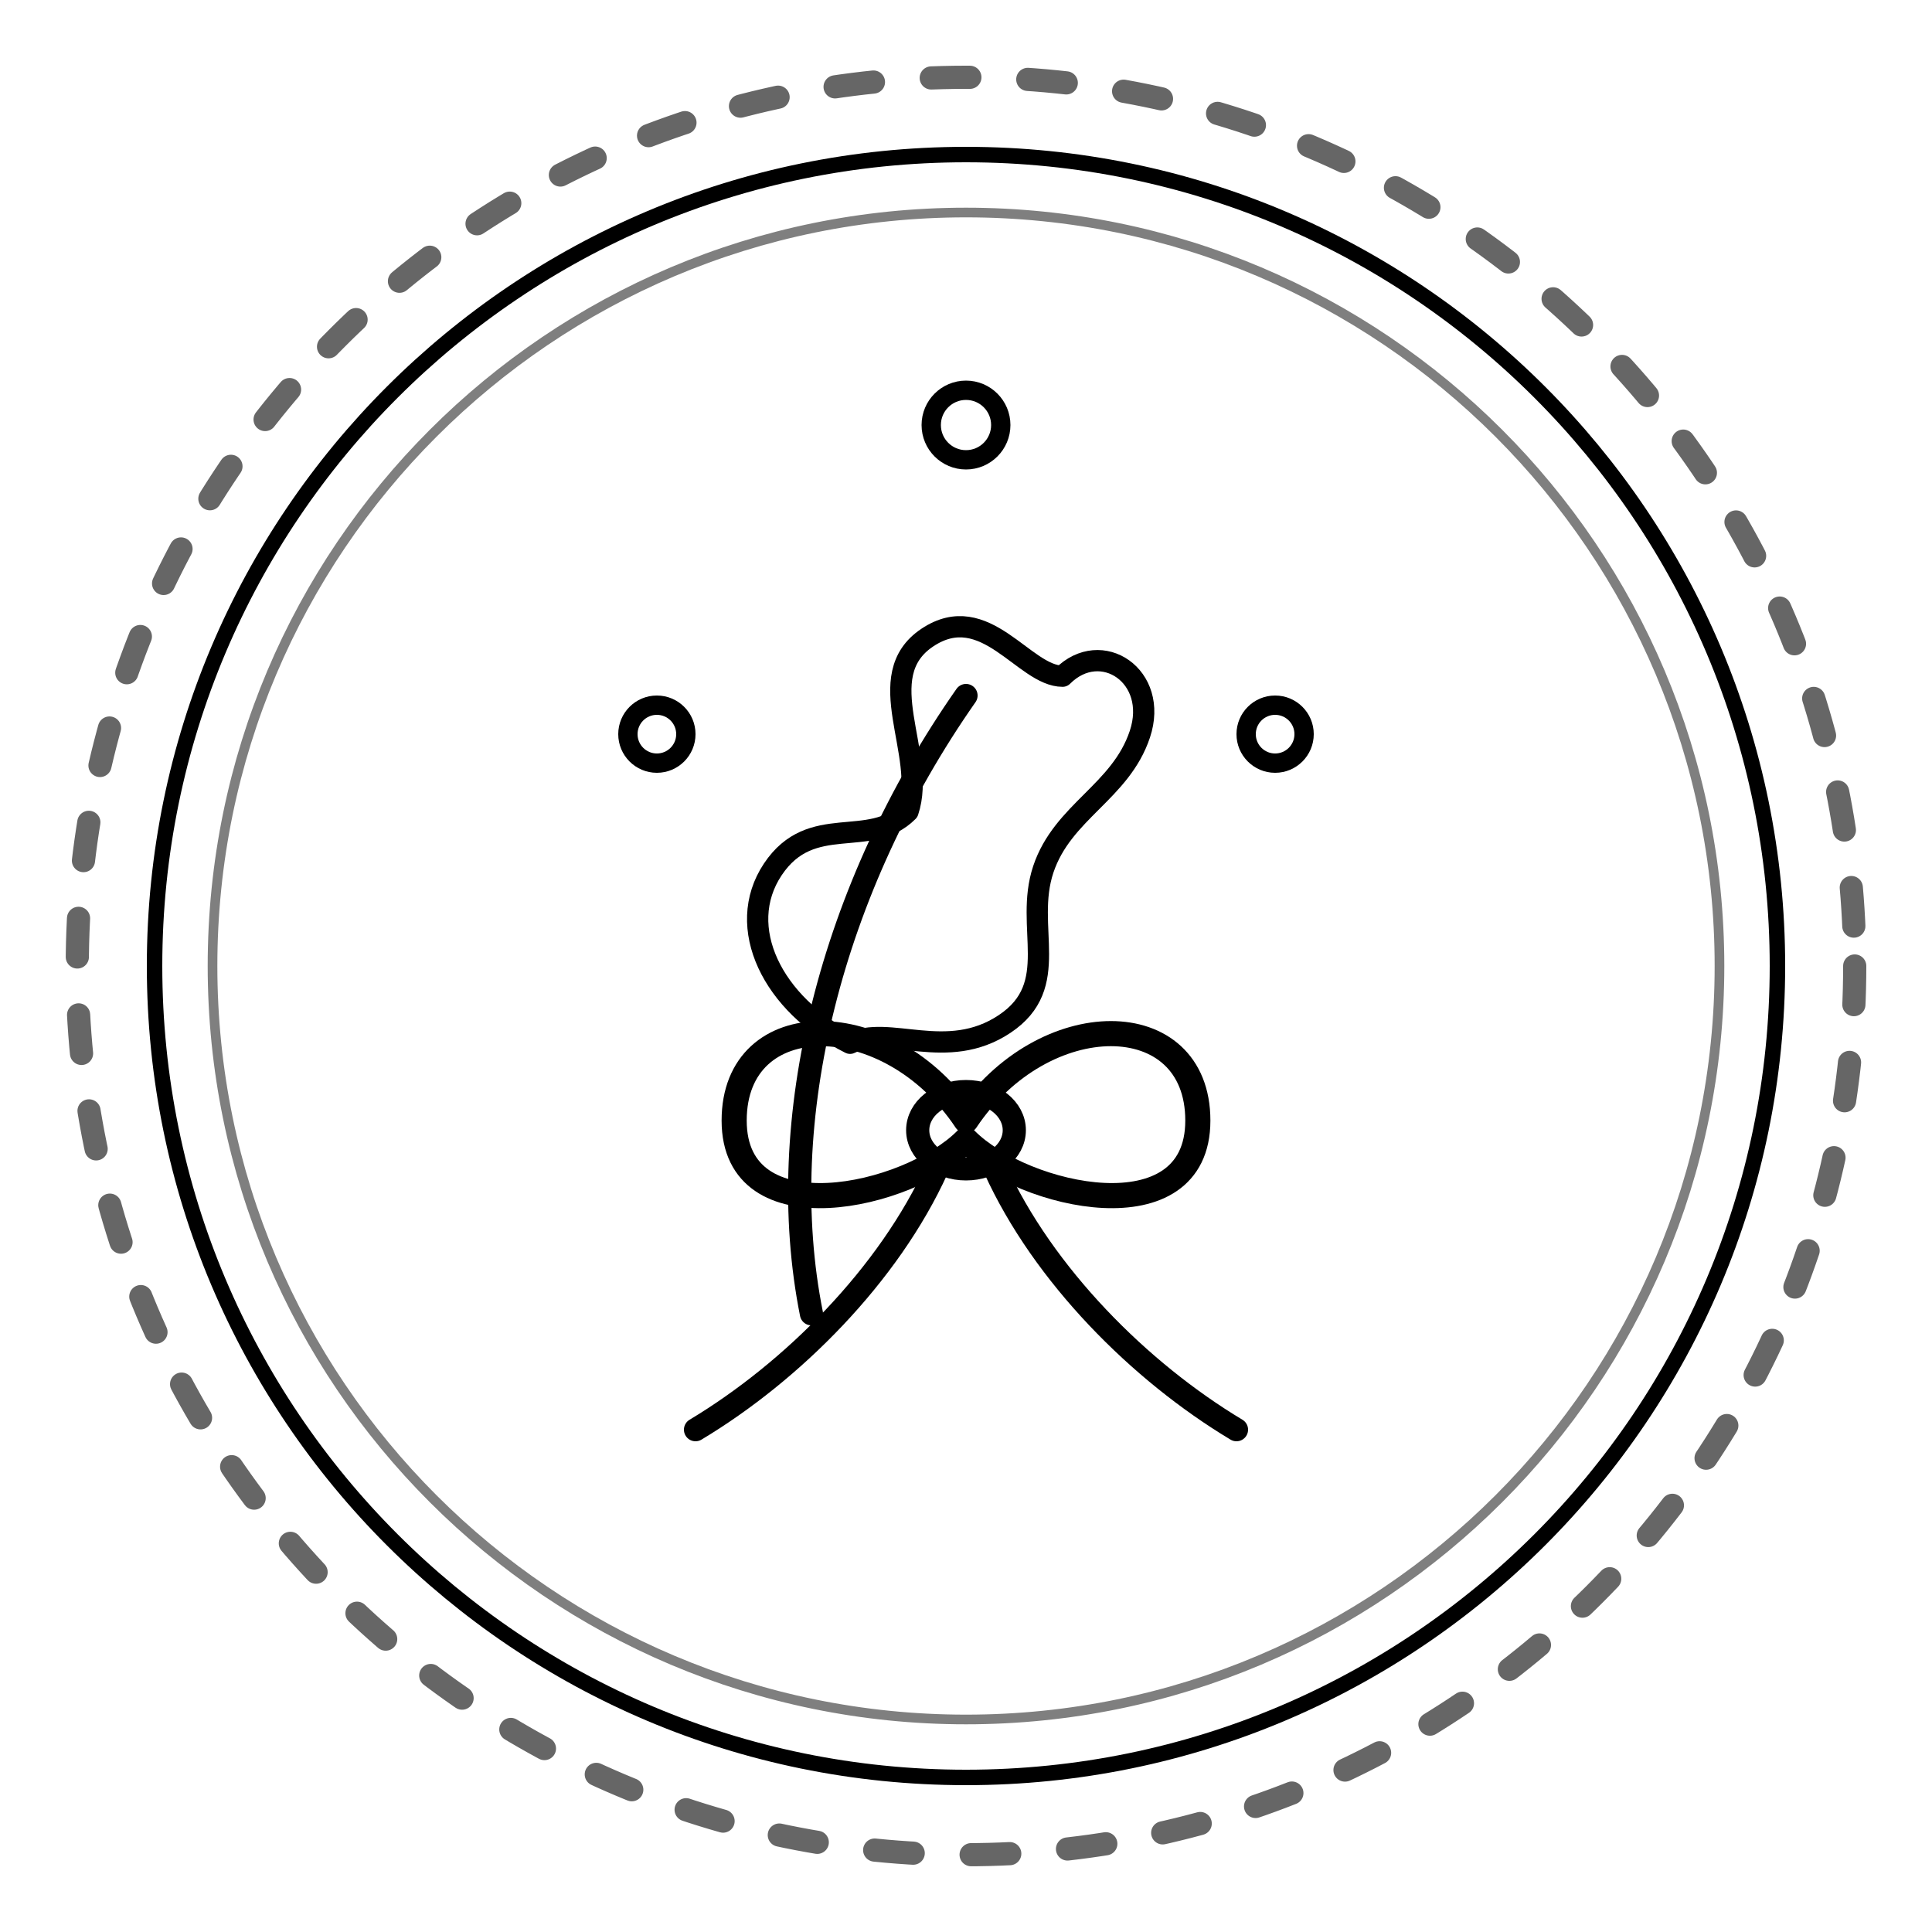
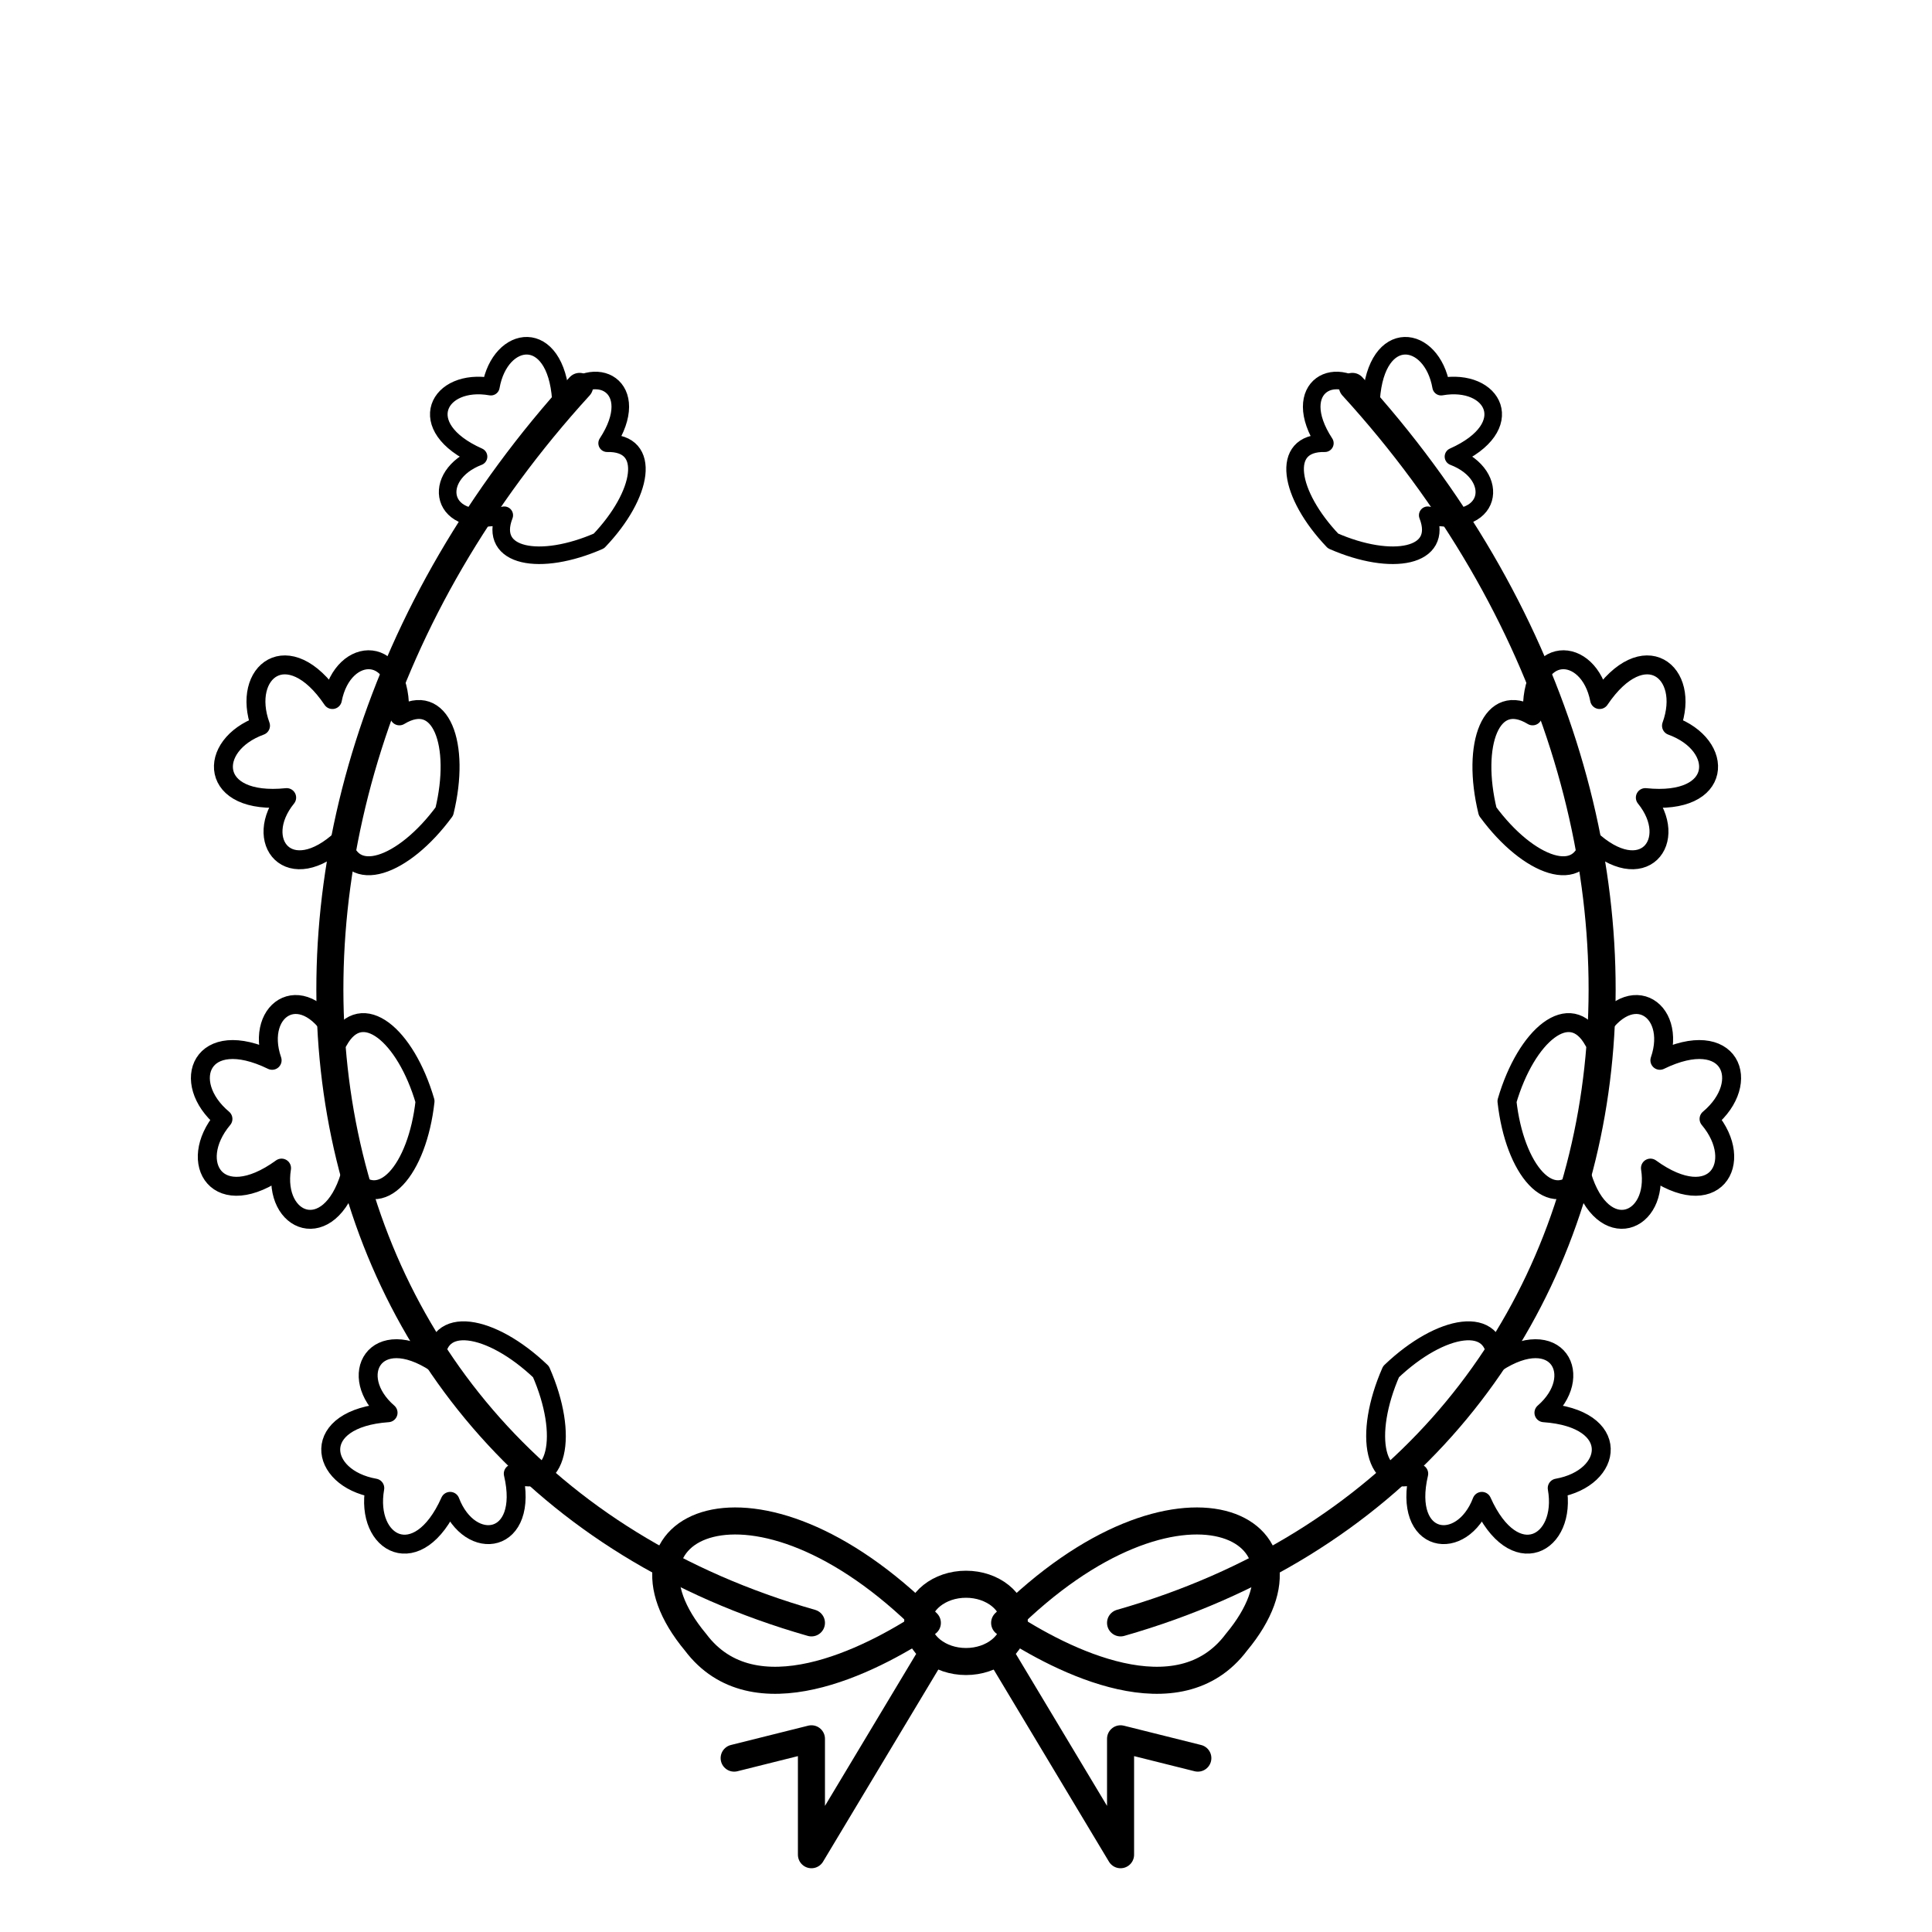
- <svg xmlns="http://www.w3.org/2000/svg" viewBox="0 0 100 100" fill="none" stroke="currentColor" stroke-linecap="round" stroke-linejoin="round">
-   <circle cx="50" cy="50" r="46" stroke-width="1.2" stroke-dasharray="2 3" opacity="0.6" />
-   <circle cx="50" cy="50" r="42" stroke-width="0.8" />
-   <circle cx="50" cy="50" r="39" stroke-width="0.5" opacity="0.5" />
-   <path d="M42 68C40 58 43 46 50 36" stroke-width="1.2" />
-   <path d="M44 54C40 52 38 48 40 45C42 42 45 44 47 42C48 39 45 35 48 33C51 31 53 35 55 35C57 33 60 35 59 38C58 41 55 42 54 45C53 48 55 51 52 53C49 55 46 53 44 54Z" stroke-width="1.1" fill="none" />
-   <path d="M50 58 C46 52 38 52 38 58 C38 64 47 62 50 59 C53 62 62 64 62 58 C62 52 54 52 50 58 Z" stroke-width="1.3" fill="none" />
-   <ellipse cx="50" cy="58.5" rx="2.5" ry="2" stroke-width="1.2" />
-   <path d="M48.5 60.5 C46 66 41 71 36 74" stroke-width="1.2" />
-   <path d="M51.5 60.5 C54 66 59 71 64 74" stroke-width="1.2" />
-   <circle cx="34" cy="38" r="1.5" stroke-width="1" />
-   <circle cx="66" cy="38" r="1.5" stroke-width="1" />
-   <circle cx="50" cy="22" r="1.8" stroke-width="1" />
+ <svg xmlns="http://www.w3.org/2000/svg" viewBox="0 0 100 100" fill="none" stroke="currentColor" stroke-width="1.4" stroke-linecap="round" stroke-linejoin="round">
+   <defs>
+     <path id="leaf" d="M0 0C-5-1-8-4-5-6C-10-8-8-12-4-11C-7-16-3-18 0-15C3-18 7-16 4-11C8-12 10-8 5-6C8-4 5-1 0 0Z" />
+   </defs>
+   <path d="M42 84C14 76 9 43 30 20M58 84C86 76 91 43 70 20" />
+   <use href="#leaf" transform="translate(31 28) rotate(-35) scale(.65)" />
+   <use href="#leaf" transform="translate(23 42) rotate(-65) scale(.7)" />
+   <use href="#leaf" transform="translate(22 57) rotate(-95) scale(.7)" />
+   <use href="#leaf" transform="translate(28 71) rotate(-125) scale(.7)" />
+   <use href="#leaf" transform="translate(69 28) rotate(35) scale(.65)" />
+   <use href="#leaf" transform="translate(77 42) rotate(65) scale(.7)" />
+   <use href="#leaf" transform="translate(78 57) rotate(95) scale(.7)" />
+   <use href="#leaf" transform="translate(72 71) rotate(125) scale(.7)" />
+   <path d="M48 84C39 75 31 79 36 85C39 89 45 86 48 84ZM52 84C61 75 69 79 64 85C61 89 55 86 52 84Z" />
+   <ellipse cx="50" cy="84" rx="2.5" ry="2" />
+   <path d="M48 86L42 96L42 90L38 91M52 86L58 96L58 90L62 91" />
</svg>
